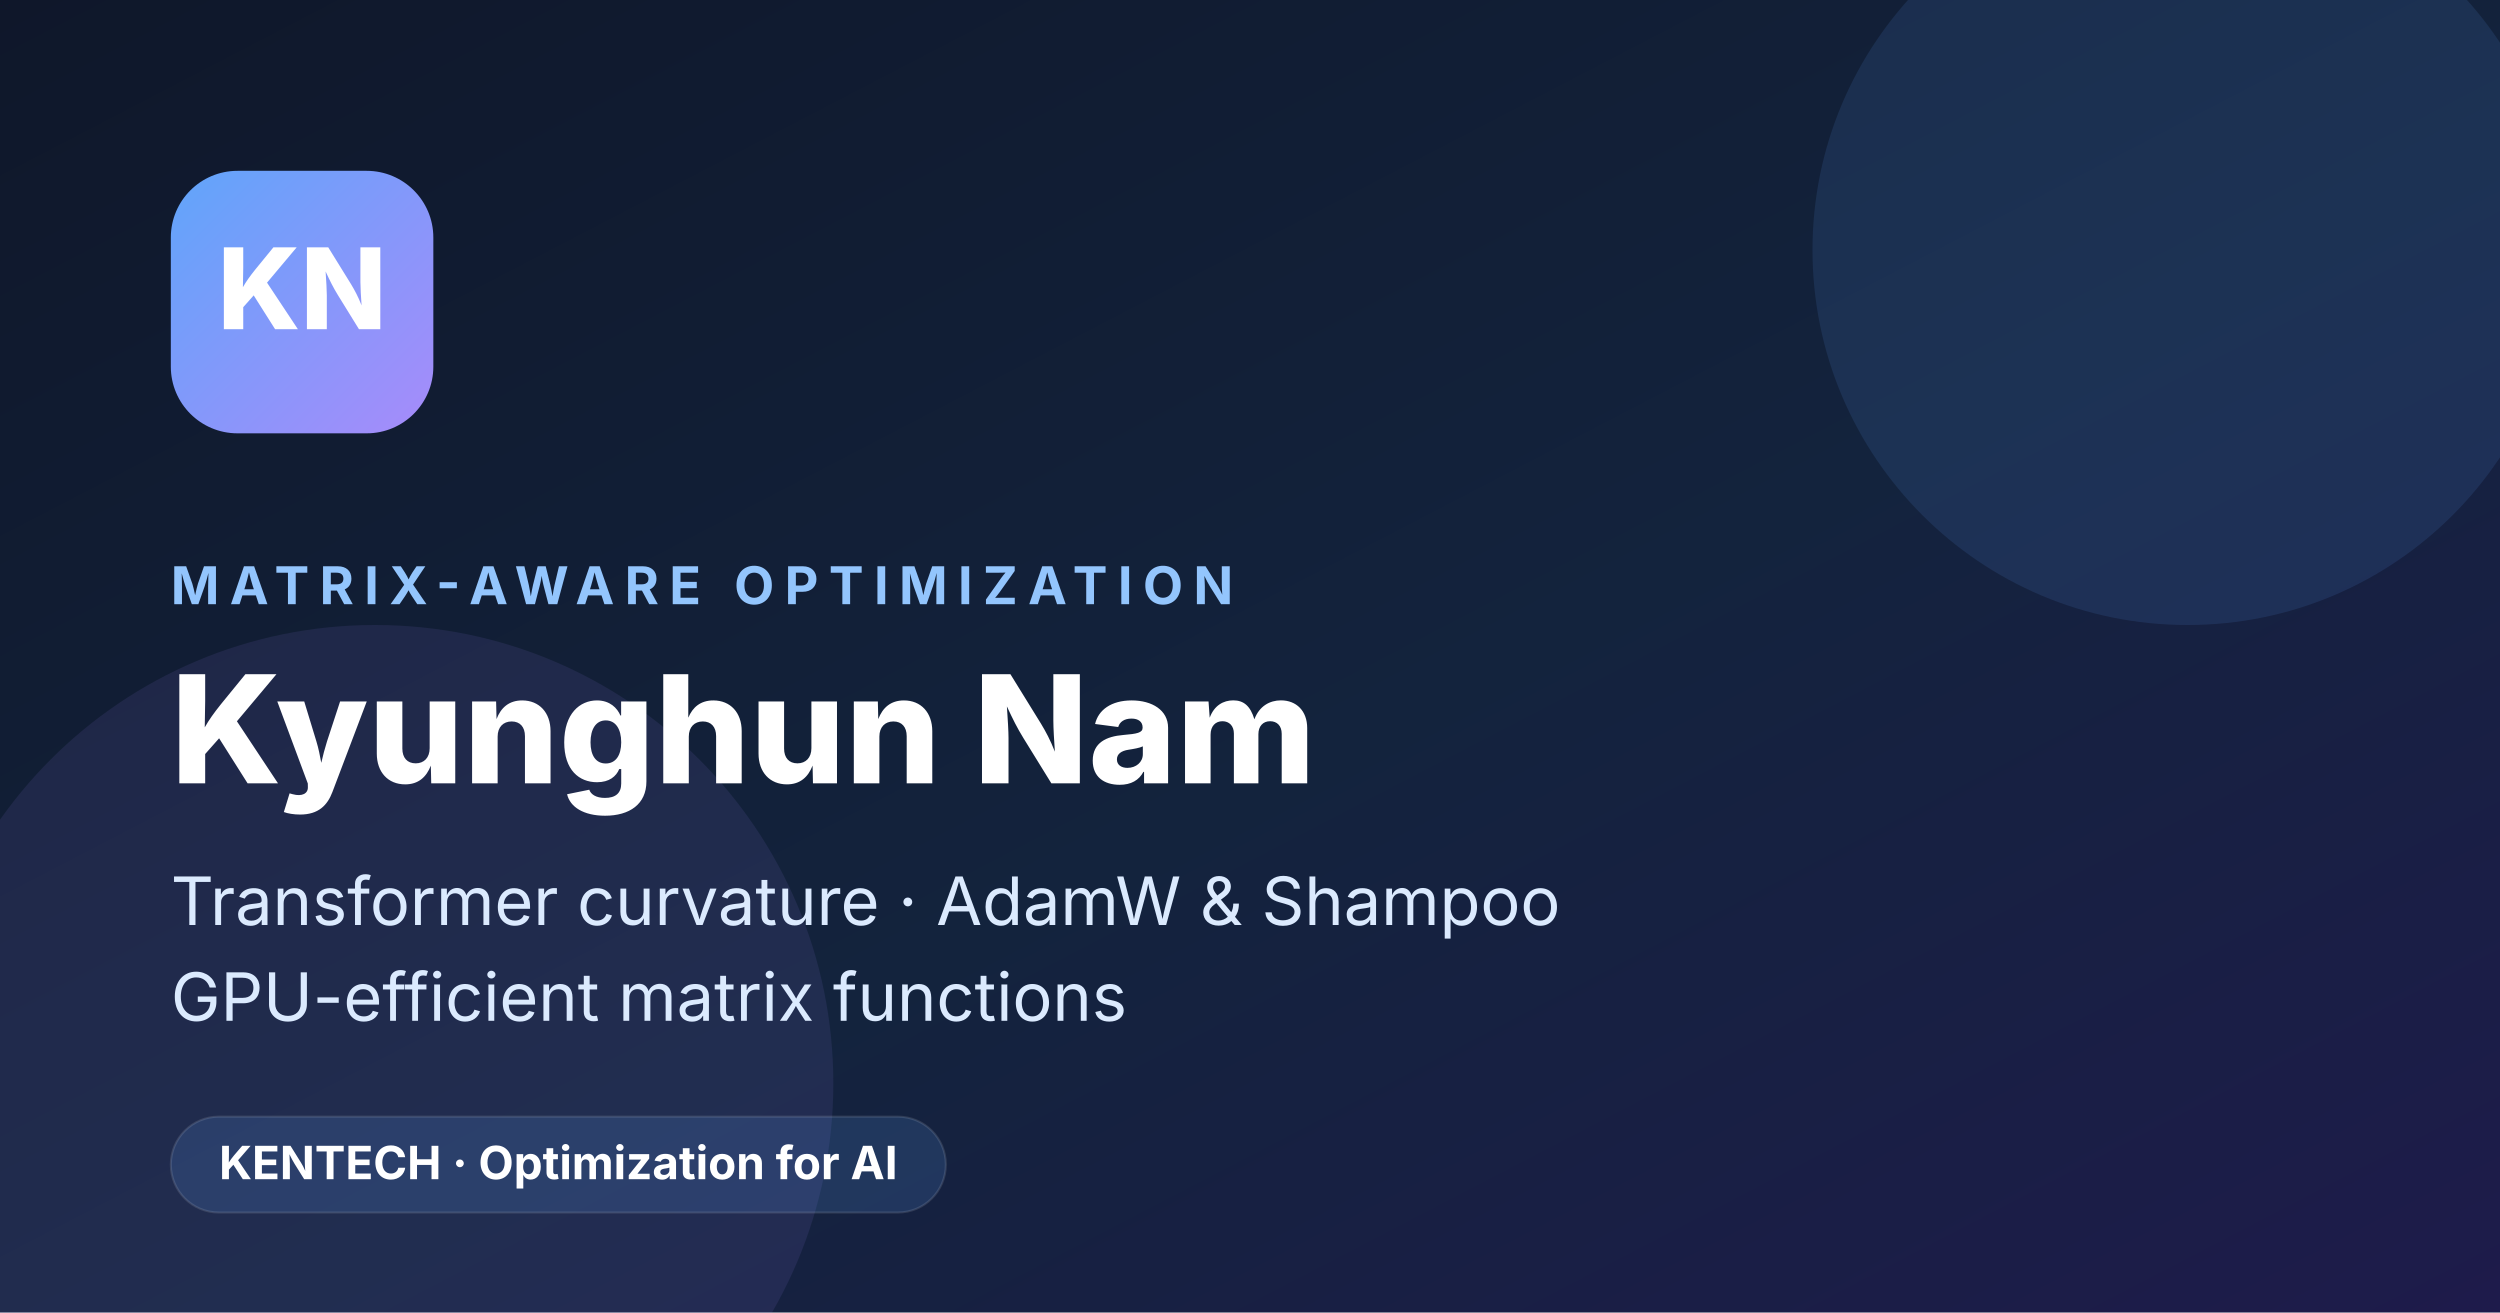
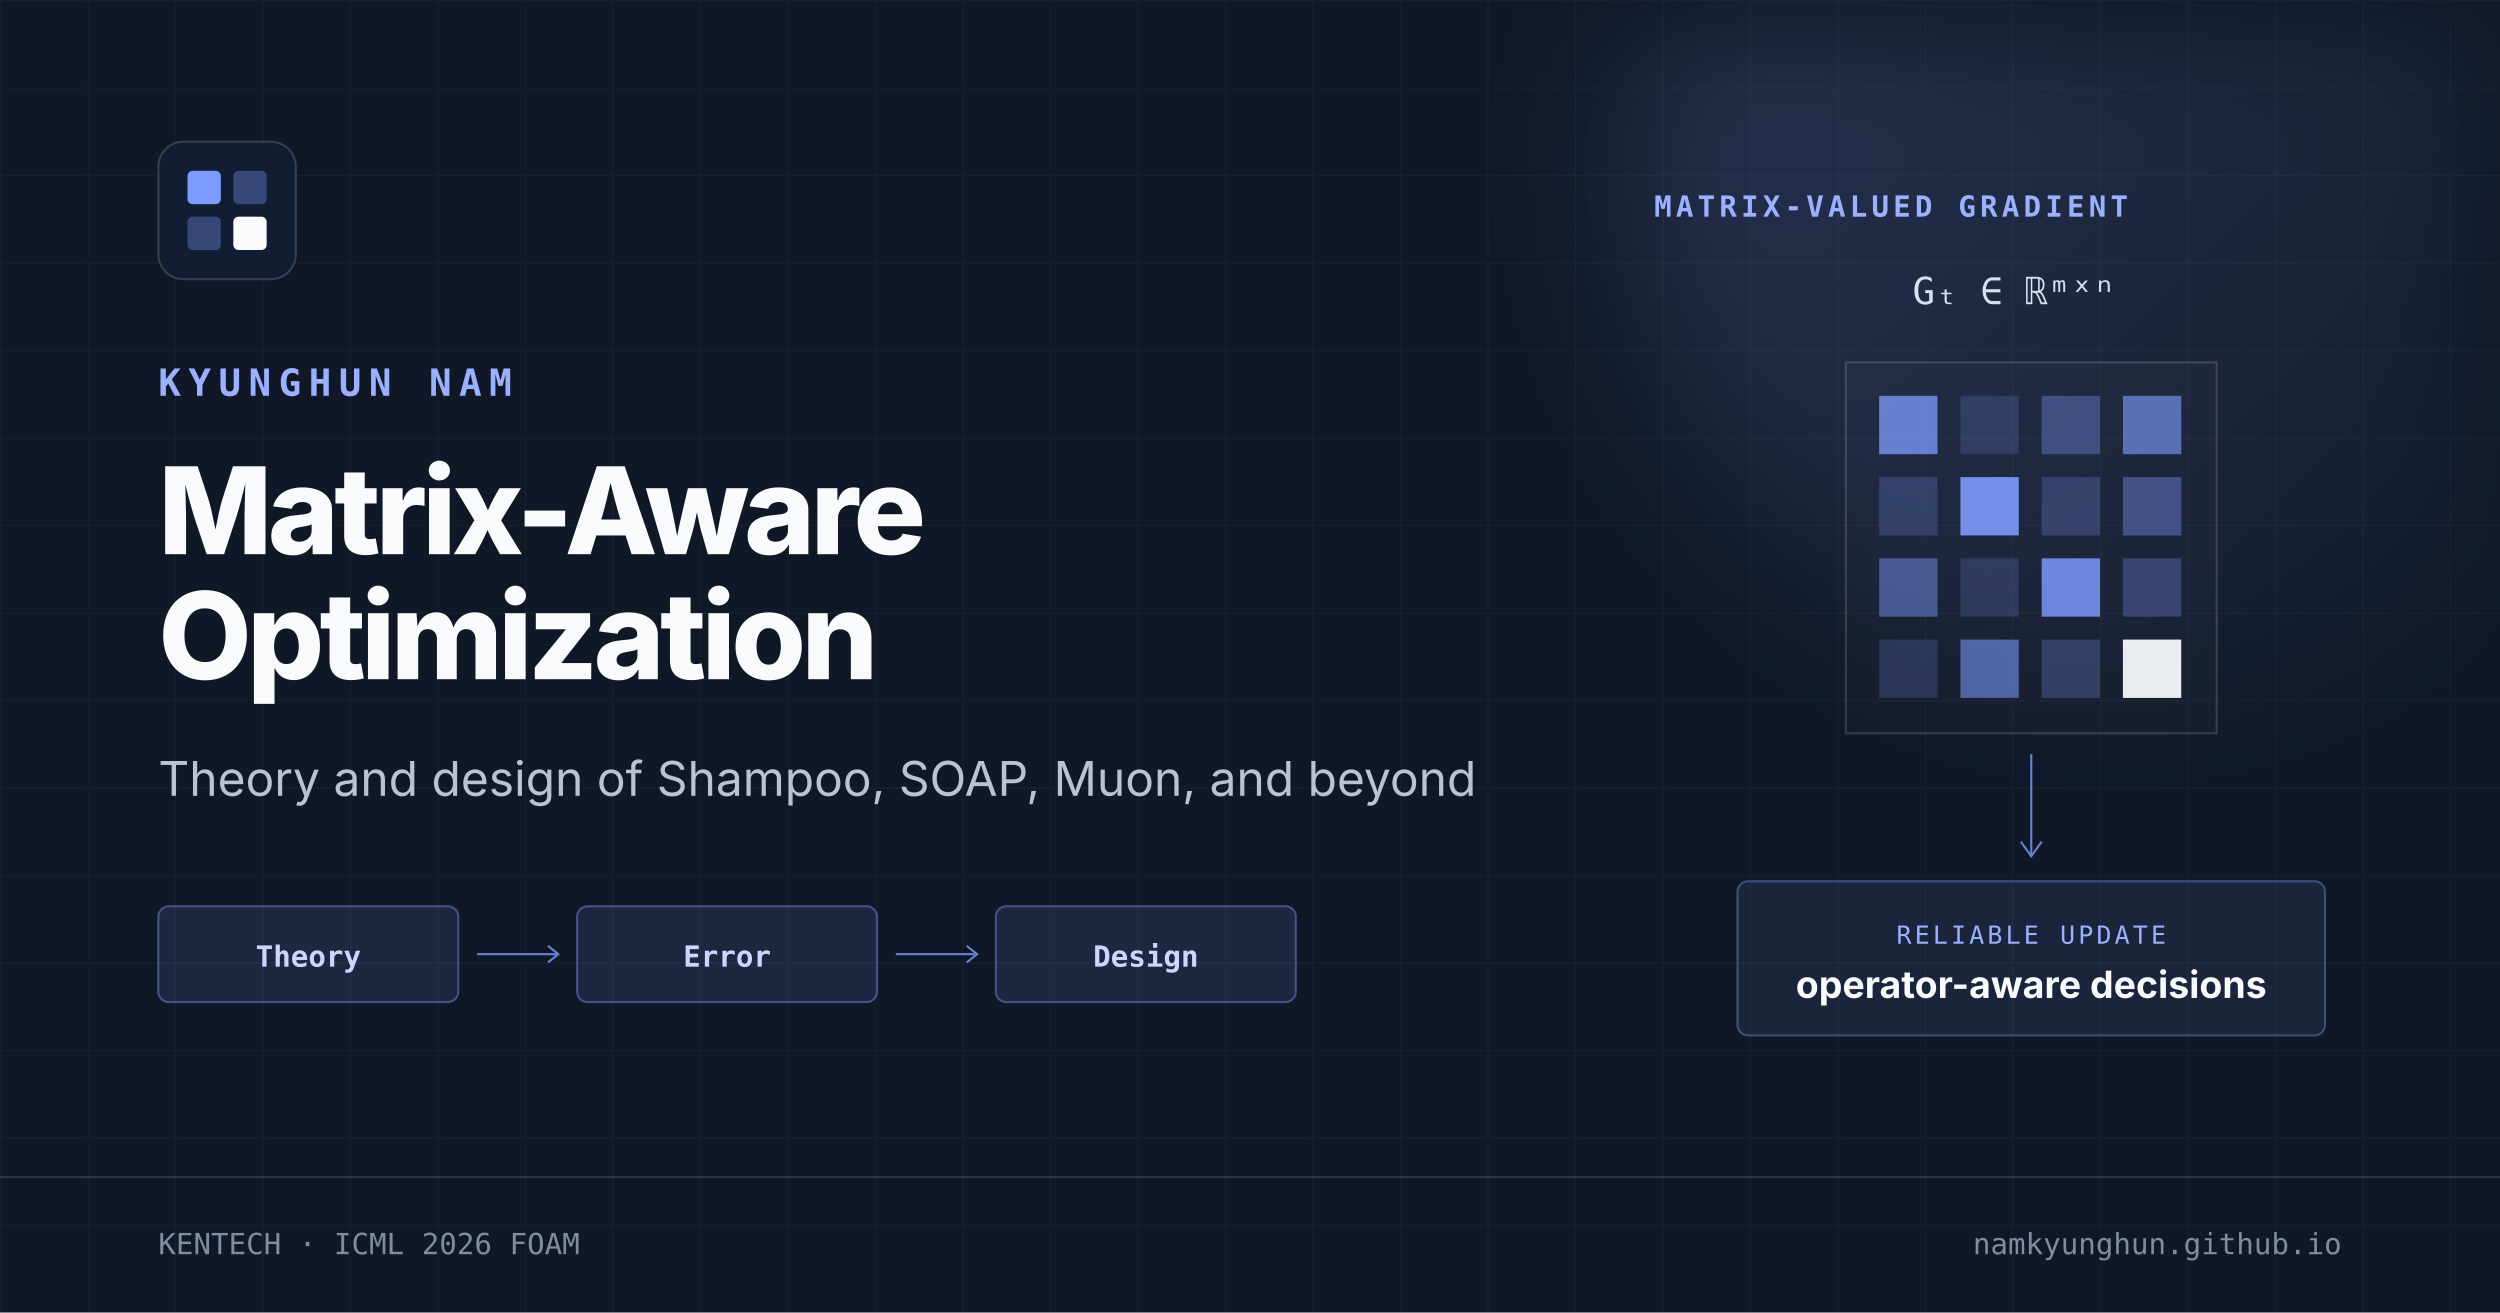
- <svg xmlns="http://www.w3.org/2000/svg" viewBox="0 0 1200 630" role="img" aria-labelledby="title desc">
+ <svg xmlns="http://www.w3.org/2000/svg" width="1200" height="630" viewBox="0 0 1200 630" role="img" aria-labelledby="title desc">
  <defs>
-     <linearGradient id="bg" x1="0%" y1="0%" x2="100%" y2="100%">
-       <stop offset="0%" stop-color="#0f172a" />
-       <stop offset="55%" stop-color="#13233d" />
-       <stop offset="100%" stop-color="#1e1b4b" />
+     <pattern id="grid" width="42" height="42" patternUnits="userSpaceOnUse">
+       <path d="M 42 0 L 0 0 0 42" fill="none" stroke="#ffffff" stroke-opacity="0.035" stroke-width="1" />
+     </pattern>
+     <linearGradient id="glow" x1="0" y1="0" x2="1" y2="1">
+       <stop offset="0" stop-color="#7e9cff" stop-opacity="0.24" />
+       <stop offset="1" stop-color="#7e9cff" stop-opacity="0" />
    </linearGradient>
-     <linearGradient id="accent" x1="0%" y1="0%" x2="100%" y2="100%">
-       <stop offset="0%" stop-color="#60a5fa" />
-       <stop offset="100%" stop-color="#a78bfa" />
-     </linearGradient>
+     <filter id="soft" x="-50%" y="-50%" width="200%" height="200%">
+       <feGaussianBlur stdDeviation="38" />
+     </filter>
  </defs>
-   <rect width="1200" height="630" fill="url(#bg)" />
-   <circle cx="1050" cy="120" r="180" fill="#60a5fa" fill-opacity="0.12" />
-   <circle cx="180" cy="520" r="220" fill="#a78bfa" fill-opacity="0.10" />
-   <rect x="82" y="82" width="126" height="126" rx="32" fill="url(#accent)" />
-   <text x="145" y="158" text-anchor="middle" fill="#ffffff" font-size="54" font-family="Inter, Arial, sans-serif" font-weight="800">KN</text>
-   <text x="82" y="290" fill="#93c5fd" font-size="25" font-family="Inter, Arial, sans-serif" font-weight="700" letter-spacing="5">MATRIX-AWARE OPTIMIZATION</text>
-   <text x="82" y="376" fill="#ffffff" font-size="72" font-family="Inter, Arial, sans-serif" font-weight="800">Kyunghun Nam</text>
-   <text x="82" y="444" fill="#dbeafe" font-size="32" font-family="Inter, Arial, sans-serif">Transformer curvature · AdamW &amp; Shampoo</text>
-   <text x="82" y="490" fill="#dbeafe" font-size="32" font-family="Inter, Arial, sans-serif">GPU-efficient matrix functions</text>
-   <rect x="82" y="536" width="372" height="46" rx="23" fill="#60a5fa" fill-opacity="0.16" stroke="#ffffff" stroke-opacity="0.12" />
-   <text x="268" y="566" text-anchor="middle" fill="#ffffff" font-size="22" font-family="Inter, Arial, sans-serif" font-weight="700">KENTECH · Optimization for AI</text>
+   <rect width="1200" height="630" fill="#101827" />
+   <rect width="1200" height="630" fill="url(#grid)" />
+   <circle cx="1030" cy="82" r="250" fill="url(#glow)" filter="url(#soft)" />
+   <line x1="0" y1="565" x2="1200" y2="565" stroke="#ffffff" stroke-opacity="0.12" />
+   <g transform="translate(76 68)" data-brand="matrix-mark">
+     <rect width="66" height="66" rx="12" fill="#111d32" stroke="#ffffff" stroke-opacity="0.16" />
+     <rect x="14" y="14" width="16" height="16" rx="2.5" fill="#7e9cff" />
+     <rect x="36" y="14" width="16" height="16" rx="2.5" fill="#7e9cff" fill-opacity="0.34" />
+     <rect x="14" y="36" width="16" height="16" rx="2.5" fill="#7e9cff" fill-opacity="0.34" />
+     <rect x="36" y="36" width="16" height="16" rx="2.5" fill="#f8fafc" />
+   </g>
+   <text x="76" y="190" fill="#9bb0ff" font-family="JetBrains Mono, monospace" font-size="18" font-weight="600" letter-spacing="3.6">KYUNGHUN NAM</text>
+   <text x="76" y="266" fill="#f8fafc" font-family="Inter, Arial, sans-serif" font-size="58" font-weight="760" letter-spacing="-2.2">Matrix-Aware</text>
+   <text x="76" y="326" fill="#f8fafc" font-family="Inter, Arial, sans-serif" font-size="58" font-weight="760" letter-spacing="-2.2">Optimization</text>
+   <text x="76" y="382" fill="#b9c3d4" font-family="Inter, Arial, sans-serif" font-size="23">Theory and design of Shampoo, SOAP, Muon, and beyond</text>
+   <g transform="translate(76 435)">
+     <rect width="144" height="46" rx="5" fill="#7e9cff" fill-opacity="0.12" stroke="#7e9cff" stroke-opacity="0.42" />
+     <text x="72" y="29" text-anchor="middle" fill="#cbd7ff" font-family="JetBrains Mono, monospace" font-size="14" font-weight="600">Theory</text>
+     <line x1="153" y1="23" x2="191" y2="23" stroke="#7e9cff" stroke-opacity="0.8" />
+     <path d="M187 19 L192 23 L187 27" fill="none" stroke="#7e9cff" stroke-opacity="0.8" />
+     <rect x="201" width="144" height="46" rx="5" fill="#7e9cff" fill-opacity="0.12" stroke="#7e9cff" stroke-opacity="0.42" />
+     <text x="273" y="29" text-anchor="middle" fill="#cbd7ff" font-family="JetBrains Mono, monospace" font-size="14" font-weight="600">Error</text>
+     <line x1="354" y1="23" x2="392" y2="23" stroke="#7e9cff" stroke-opacity="0.8" />
+     <path d="M388 19 L393 23 L388 27" fill="none" stroke="#7e9cff" stroke-opacity="0.8" />
+     <rect x="402" width="144" height="46" rx="5" fill="#7e9cff" fill-opacity="0.12" stroke="#7e9cff" stroke-opacity="0.42" />
+     <text x="474" y="29" text-anchor="middle" fill="#cbd7ff" font-family="JetBrains Mono, monospace" font-size="14" font-weight="600">Design</text>
+   </g>
+   <g transform="translate(794 104)">
+     <text x="0" y="0" fill="#9bb0ff" font-family="JetBrains Mono, monospace" font-size="14" font-weight="600" letter-spacing="2">MATRIX-VALUED GRADIENT</text>
+     <text x="124" y="42" fill="#d8e1f2" font-family="JetBrains Mono, monospace" font-size="18">Gₜ ∈ ℝᵐˣⁿ</text>
+     <g transform="translate(92 70)">
+       <rect width="178" height="178" fill="#ffffff" fill-opacity="0.018" stroke="#ffffff" stroke-opacity="0.15" />
+       <g fill="#7e9cff">
+         <rect x="16" y="16" width="28" height="28" opacity="0.75" />
+         <rect x="55" y="16" width="28" height="28" opacity="0.18" />
+         <rect x="94" y="16" width="28" height="28" opacity="0.34" />
+         <rect x="133" y="16" width="28" height="28" opacity="0.62" />
+         <rect x="16" y="55" width="28" height="28" opacity="0.22" />
+         <rect x="55" y="55" width="28" height="28" opacity="0.88" />
+         <rect x="94" y="55" width="28" height="28" opacity="0.24" />
+         <rect x="133" y="55" width="28" height="28" opacity="0.38" />
+         <rect x="16" y="94" width="28" height="28" opacity="0.45" />
+         <rect x="55" y="94" width="28" height="28" opacity="0.18" />
+         <rect x="94" y="94" width="28" height="28" opacity="0.82" />
+         <rect x="133" y="94" width="28" height="28" opacity="0.28" />
+         <rect x="16" y="133" width="28" height="28" opacity="0.18" />
+         <rect x="55" y="133" width="28" height="28" opacity="0.55" />
+         <rect x="94" y="133" width="28" height="28" opacity="0.25" />
+         <rect x="133" y="133" width="28" height="28" fill="#f8fafc" opacity="0.94" />
+       </g>
+     </g>
+     <line x1="181" y1="258" x2="181" y2="306" stroke="#7e9cff" stroke-opacity="0.8" />
+     <path d="M176 300 L181 307 L186 300" fill="none" stroke="#7e9cff" stroke-opacity="0.8" />
+     <rect x="40" y="319" width="282" height="74" rx="5" fill="#7e9cff" fill-opacity="0.1" stroke="#7e9cff" stroke-opacity="0.38" />
+     <text x="181" y="349" text-anchor="middle" fill="#9bb0ff" font-family="JetBrains Mono, monospace" font-size="12" letter-spacing="1.5">RELIABLE UPDATE</text>
+     <text x="181" y="375" text-anchor="middle" fill="#f8fafc" font-family="Inter, Arial, sans-serif" font-size="18" font-weight="650">operator-aware decisions</text>
+   </g>
+   <text x="76" y="602" fill="#7f8ca1" font-family="JetBrains Mono, monospace" font-size="14">KENTECH · ICML 2026 FOAM</text>
+   <text x="1124" y="602" text-anchor="end" fill="#7f8ca1" font-family="JetBrains Mono, monospace" font-size="14">namkyunghun.github.io</text>
</svg>
